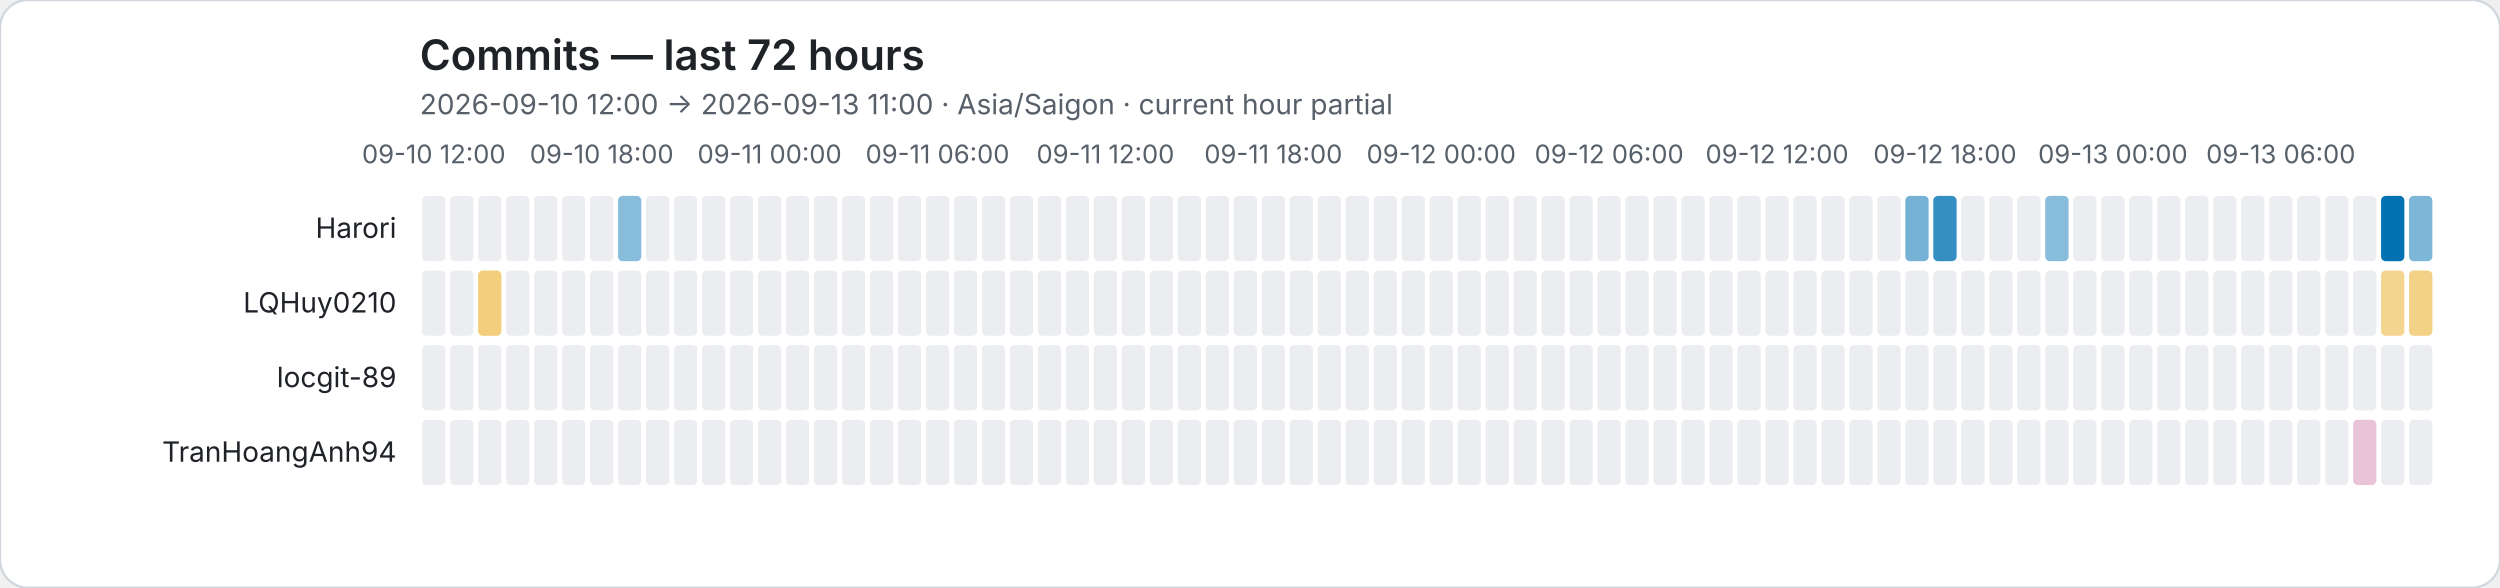
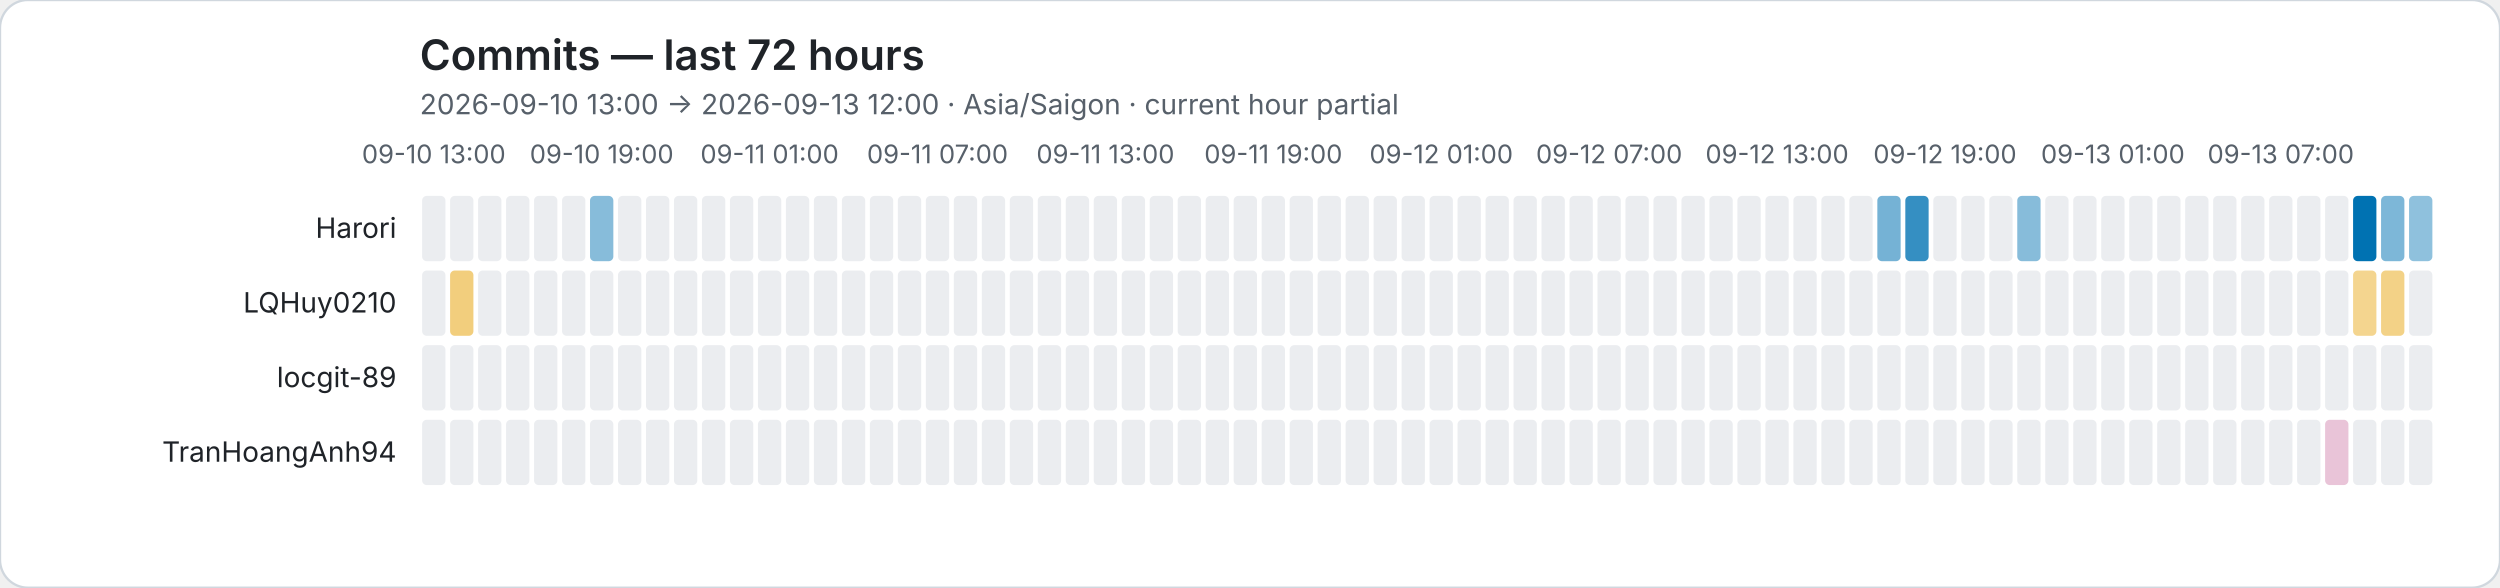
<svg xmlns="http://www.w3.org/2000/svg" role="img" viewBox="0 0 1072 252">
  <rect width="1072" height="252" rx="12" fill="#ffffff" stroke="#d0d7de" />
  <style>text{font-family:system-ui,-apple-system,BlinkMacSystemFont,"Segoe UI",sans-serif}.axis{fill:#57606a;font-size:11px}.heading{fill:#1f2328;font-size:18px;font-weight:600}.subheading{fill:#57606a;font-size:12px}.name{fill:#1f2328;font-size:12px}</style>
  <text class="heading" x="180" y="30">Commits — last 72 hours</text>
-   <text class="subheading" x="180" y="49">2026-09-10 12:00 → 2026-09-13 11:00 · Asia/Saigon · current hour partial</text>
-   <text class="axis" x="186" y="70" text-anchor="middle">09-10 12:00</text>
-   <text class="axis" x="258" y="70" text-anchor="middle">09-10 18:00</text>
-   <text class="axis" x="330" y="70" text-anchor="middle">09-11 00:00</text>
-   <text class="axis" x="402" y="70" text-anchor="middle">09-11 06:00</text>
-   <text class="axis" x="474" y="70" text-anchor="middle">09-11 12:00</text>
-   <text class="axis" x="546" y="70" text-anchor="middle">09-11 18:00</text>
-   <text class="axis" x="618" y="70" text-anchor="middle">09-12 00:00</text>
-   <text class="axis" x="690" y="70" text-anchor="middle">09-12 06:00</text>
-   <text class="axis" x="762" y="70" text-anchor="middle">09-12 12:00</text>
-   <text class="axis" x="834" y="70" text-anchor="middle">09-12 18:00</text>
-   <text class="axis" x="906" y="70" text-anchor="middle">09-13 00:00</text>
-   <text class="axis" x="978" y="70" text-anchor="middle">09-13 06:00</text>
+   <text class="subheading" x="180" y="49">2026-09-10 13:00 → 2026-09-13 12:00 · Asia/Saigon · current hour partial</text>
+   <text class="axis" x="186" y="70" text-anchor="middle">09-10 13:00</text>
+   <text class="axis" x="258" y="70" text-anchor="middle">09-10 19:00</text>
+   <text class="axis" x="330" y="70" text-anchor="middle">09-11 01:00</text>
+   <text class="axis" x="402" y="70" text-anchor="middle">09-11 07:00</text>
+   <text class="axis" x="474" y="70" text-anchor="middle">09-11 13:00</text>
+   <text class="axis" x="546" y="70" text-anchor="middle">09-11 19:00</text>
+   <text class="axis" x="618" y="70" text-anchor="middle">09-12 01:00</text>
+   <text class="axis" x="690" y="70" text-anchor="middle">09-12 07:00</text>
+   <text class="axis" x="762" y="70" text-anchor="middle">09-12 13:00</text>
+   <text class="axis" x="834" y="70" text-anchor="middle">09-12 19:00</text>
+   <text class="axis" x="906" y="70" text-anchor="middle">09-13 01:00</text>
+   <text class="axis" x="978" y="70" text-anchor="middle">09-13 07:00</text>
  <text class="name" x="170" y="102" text-anchor="end">Harori</text>
  <rect data-hour="0" x="181" y="84" width="10" height="28" rx="2" fill="#ebedf0" />
  <rect data-hour="1" x="193" y="84" width="10" height="28" rx="2" fill="#ebedf0" />
  <rect data-hour="2" x="205" y="84" width="10" height="28" rx="2" fill="#ebedf0" />
  <rect data-hour="3" x="217" y="84" width="10" height="28" rx="2" fill="#ebedf0" />
  <rect data-hour="4" x="229" y="84" width="10" height="28" rx="2" fill="#ebedf0" />
  <rect data-hour="5" x="241" y="84" width="10" height="28" rx="2" fill="#ebedf0" />
-   <rect data-hour="6" x="253" y="84" width="10" height="28" rx="2" fill="#ebedf0" />
-   <rect data-hour="7" x="265" y="84" width="10" height="28" rx="2" fill="rgba(0, 114, 178, 0.47)" />
+   <rect data-hour="6" x="253" y="84" width="10" height="28" rx="2" fill="rgba(0, 114, 178, 0.47)" />
+   <rect data-hour="7" x="265" y="84" width="10" height="28" rx="2" fill="#ebedf0" />
  <rect data-hour="8" x="277" y="84" width="10" height="28" rx="2" fill="#ebedf0" />
  <rect data-hour="9" x="289" y="84" width="10" height="28" rx="2" fill="#ebedf0" />
  <rect data-hour="10" x="301" y="84" width="10" height="28" rx="2" fill="#ebedf0" />
  <rect data-hour="11" x="313" y="84" width="10" height="28" rx="2" fill="#ebedf0" />
  <rect data-hour="12" x="325" y="84" width="10" height="28" rx="2" fill="#ebedf0" />
  <rect data-hour="13" x="337" y="84" width="10" height="28" rx="2" fill="#ebedf0" />
  <rect data-hour="14" x="349" y="84" width="10" height="28" rx="2" fill="#ebedf0" />
  <rect data-hour="15" x="361" y="84" width="10" height="28" rx="2" fill="#ebedf0" />
  <rect data-hour="16" x="373" y="84" width="10" height="28" rx="2" fill="#ebedf0" />
  <rect data-hour="17" x="385" y="84" width="10" height="28" rx="2" fill="#ebedf0" />
  <rect data-hour="18" x="397" y="84" width="10" height="28" rx="2" fill="#ebedf0" />
  <rect data-hour="19" x="409" y="84" width="10" height="28" rx="2" fill="#ebedf0" />
  <rect data-hour="20" x="421" y="84" width="10" height="28" rx="2" fill="#ebedf0" />
  <rect data-hour="21" x="433" y="84" width="10" height="28" rx="2" fill="#ebedf0" />
  <rect data-hour="22" x="445" y="84" width="10" height="28" rx="2" fill="#ebedf0" />
  <rect data-hour="23" x="457" y="84" width="10" height="28" rx="2" fill="#ebedf0" />
  <rect data-hour="24" x="469" y="84" width="10" height="28" rx="2" fill="#ebedf0" />
  <rect data-hour="25" x="481" y="84" width="10" height="28" rx="2" fill="#ebedf0" />
  <rect data-hour="26" x="493" y="84" width="10" height="28" rx="2" fill="#ebedf0" />
  <rect data-hour="27" x="505" y="84" width="10" height="28" rx="2" fill="#ebedf0" />
  <rect data-hour="28" x="517" y="84" width="10" height="28" rx="2" fill="#ebedf0" />
  <rect data-hour="29" x="529" y="84" width="10" height="28" rx="2" fill="#ebedf0" />
  <rect data-hour="30" x="541" y="84" width="10" height="28" rx="2" fill="#ebedf0" />
  <rect data-hour="31" x="553" y="84" width="10" height="28" rx="2" fill="#ebedf0" />
  <rect data-hour="32" x="565" y="84" width="10" height="28" rx="2" fill="#ebedf0" />
  <rect data-hour="33" x="577" y="84" width="10" height="28" rx="2" fill="#ebedf0" />
  <rect data-hour="34" x="589" y="84" width="10" height="28" rx="2" fill="#ebedf0" />
  <rect data-hour="35" x="601" y="84" width="10" height="28" rx="2" fill="#ebedf0" />
  <rect data-hour="36" x="613" y="84" width="10" height="28" rx="2" fill="#ebedf0" />
  <rect data-hour="37" x="625" y="84" width="10" height="28" rx="2" fill="#ebedf0" />
  <rect data-hour="38" x="637" y="84" width="10" height="28" rx="2" fill="#ebedf0" />
  <rect data-hour="39" x="649" y="84" width="10" height="28" rx="2" fill="#ebedf0" />
  <rect data-hour="40" x="661" y="84" width="10" height="28" rx="2" fill="#ebedf0" />
  <rect data-hour="41" x="673" y="84" width="10" height="28" rx="2" fill="#ebedf0" />
  <rect data-hour="42" x="685" y="84" width="10" height="28" rx="2" fill="#ebedf0" />
  <rect data-hour="43" x="697" y="84" width="10" height="28" rx="2" fill="#ebedf0" />
  <rect data-hour="44" x="709" y="84" width="10" height="28" rx="2" fill="#ebedf0" />
  <rect data-hour="45" x="721" y="84" width="10" height="28" rx="2" fill="#ebedf0" />
  <rect data-hour="46" x="733" y="84" width="10" height="28" rx="2" fill="#ebedf0" />
  <rect data-hour="47" x="745" y="84" width="10" height="28" rx="2" fill="#ebedf0" />
  <rect data-hour="48" x="757" y="84" width="10" height="28" rx="2" fill="#ebedf0" />
  <rect data-hour="49" x="769" y="84" width="10" height="28" rx="2" fill="#ebedf0" />
  <rect data-hour="50" x="781" y="84" width="10" height="28" rx="2" fill="#ebedf0" />
  <rect data-hour="51" x="793" y="84" width="10" height="28" rx="2" fill="#ebedf0" />
-   <rect data-hour="52" x="805" y="84" width="10" height="28" rx="2" fill="#ebedf0" />
-   <rect data-hour="53" x="817" y="84" width="10" height="28" rx="2" fill="rgba(0, 114, 178, 0.54)" />
-   <rect data-hour="54" x="829" y="84" width="10" height="28" rx="2" fill="rgba(0, 114, 178, 0.79)" />
+   <rect data-hour="52" x="805" y="84" width="10" height="28" rx="2" fill="rgba(0, 114, 178, 0.54)" />
+   <rect data-hour="53" x="817" y="84" width="10" height="28" rx="2" fill="rgba(0, 114, 178, 0.79)" />
+   <rect data-hour="54" x="829" y="84" width="10" height="28" rx="2" fill="#ebedf0" />
  <rect data-hour="55" x="841" y="84" width="10" height="28" rx="2" fill="#ebedf0" />
  <rect data-hour="56" x="853" y="84" width="10" height="28" rx="2" fill="#ebedf0" />
-   <rect data-hour="57" x="865" y="84" width="10" height="28" rx="2" fill="#ebedf0" />
-   <rect data-hour="58" x="877" y="84" width="10" height="28" rx="2" fill="rgba(0, 114, 178, 0.47)" />
+   <rect data-hour="57" x="865" y="84" width="10" height="28" rx="2" fill="rgba(0, 114, 178, 0.47)" />
+   <rect data-hour="58" x="877" y="84" width="10" height="28" rx="2" fill="#ebedf0" />
  <rect data-hour="59" x="889" y="84" width="10" height="28" rx="2" fill="#ebedf0" />
  <rect data-hour="60" x="901" y="84" width="10" height="28" rx="2" fill="#ebedf0" />
  <rect data-hour="61" x="913" y="84" width="10" height="28" rx="2" fill="#ebedf0" />
  <rect data-hour="62" x="925" y="84" width="10" height="28" rx="2" fill="#ebedf0" />
  <rect data-hour="63" x="937" y="84" width="10" height="28" rx="2" fill="#ebedf0" />
  <rect data-hour="64" x="949" y="84" width="10" height="28" rx="2" fill="#ebedf0" />
  <rect data-hour="65" x="961" y="84" width="10" height="28" rx="2" fill="#ebedf0" />
  <rect data-hour="66" x="973" y="84" width="10" height="28" rx="2" fill="#ebedf0" />
  <rect data-hour="67" x="985" y="84" width="10" height="28" rx="2" fill="#ebedf0" />
  <rect data-hour="68" x="997" y="84" width="10" height="28" rx="2" fill="#ebedf0" />
-   <rect data-hour="69" x="1009" y="84" width="10" height="28" rx="2" fill="#ebedf0" />
-   <rect data-hour="70" x="1021" y="84" width="10" height="28" rx="2" fill="rgba(0, 114, 178, 1.00)" />
-   <rect data-hour="71" x="1033" y="84" width="10" height="28" rx="2" fill="rgba(0, 114, 178, 0.51)" />
+   <rect data-hour="69" x="1009" y="84" width="10" height="28" rx="2" fill="rgba(0, 114, 178, 1.00)" />
+   <rect data-hour="70" x="1021" y="84" width="10" height="28" rx="2" fill="rgba(0, 114, 178, 0.51)" />
+   <rect data-hour="71" x="1033" y="84" width="10" height="28" rx="2" fill="rgba(0, 114, 178, 0.44)" />
  <text class="name" x="170" y="134" text-anchor="end">LQHuy0210</text>
  <rect data-hour="0" x="181" y="116" width="10" height="28" rx="2" fill="#ebedf0" />
-   <rect data-hour="1" x="193" y="116" width="10" height="28" rx="2" fill="#ebedf0" />
-   <rect data-hour="2" x="205" y="116" width="10" height="28" rx="2" fill="rgba(230, 159, 0, 0.51)" />
+   <rect data-hour="1" x="193" y="116" width="10" height="28" rx="2" fill="rgba(230, 159, 0, 0.51)" />
+   <rect data-hour="2" x="205" y="116" width="10" height="28" rx="2" fill="#ebedf0" />
  <rect data-hour="3" x="217" y="116" width="10" height="28" rx="2" fill="#ebedf0" />
  <rect data-hour="4" x="229" y="116" width="10" height="28" rx="2" fill="#ebedf0" />
  <rect data-hour="5" x="241" y="116" width="10" height="28" rx="2" fill="#ebedf0" />
  <rect data-hour="6" x="253" y="116" width="10" height="28" rx="2" fill="#ebedf0" />
  <rect data-hour="7" x="265" y="116" width="10" height="28" rx="2" fill="#ebedf0" />
  <rect data-hour="8" x="277" y="116" width="10" height="28" rx="2" fill="#ebedf0" />
  <rect data-hour="9" x="289" y="116" width="10" height="28" rx="2" fill="#ebedf0" />
  <rect data-hour="10" x="301" y="116" width="10" height="28" rx="2" fill="#ebedf0" />
  <rect data-hour="11" x="313" y="116" width="10" height="28" rx="2" fill="#ebedf0" />
  <rect data-hour="12" x="325" y="116" width="10" height="28" rx="2" fill="#ebedf0" />
  <rect data-hour="13" x="337" y="116" width="10" height="28" rx="2" fill="#ebedf0" />
  <rect data-hour="14" x="349" y="116" width="10" height="28" rx="2" fill="#ebedf0" />
  <rect data-hour="15" x="361" y="116" width="10" height="28" rx="2" fill="#ebedf0" />
  <rect data-hour="16" x="373" y="116" width="10" height="28" rx="2" fill="#ebedf0" />
  <rect data-hour="17" x="385" y="116" width="10" height="28" rx="2" fill="#ebedf0" />
  <rect data-hour="18" x="397" y="116" width="10" height="28" rx="2" fill="#ebedf0" />
  <rect data-hour="19" x="409" y="116" width="10" height="28" rx="2" fill="#ebedf0" />
  <rect data-hour="20" x="421" y="116" width="10" height="28" rx="2" fill="#ebedf0" />
  <rect data-hour="21" x="433" y="116" width="10" height="28" rx="2" fill="#ebedf0" />
  <rect data-hour="22" x="445" y="116" width="10" height="28" rx="2" fill="#ebedf0" />
  <rect data-hour="23" x="457" y="116" width="10" height="28" rx="2" fill="#ebedf0" />
  <rect data-hour="24" x="469" y="116" width="10" height="28" rx="2" fill="#ebedf0" />
  <rect data-hour="25" x="481" y="116" width="10" height="28" rx="2" fill="#ebedf0" />
  <rect data-hour="26" x="493" y="116" width="10" height="28" rx="2" fill="#ebedf0" />
  <rect data-hour="27" x="505" y="116" width="10" height="28" rx="2" fill="#ebedf0" />
  <rect data-hour="28" x="517" y="116" width="10" height="28" rx="2" fill="#ebedf0" />
  <rect data-hour="29" x="529" y="116" width="10" height="28" rx="2" fill="#ebedf0" />
  <rect data-hour="30" x="541" y="116" width="10" height="28" rx="2" fill="#ebedf0" />
  <rect data-hour="31" x="553" y="116" width="10" height="28" rx="2" fill="#ebedf0" />
  <rect data-hour="32" x="565" y="116" width="10" height="28" rx="2" fill="#ebedf0" />
  <rect data-hour="33" x="577" y="116" width="10" height="28" rx="2" fill="#ebedf0" />
  <rect data-hour="34" x="589" y="116" width="10" height="28" rx="2" fill="#ebedf0" />
  <rect data-hour="35" x="601" y="116" width="10" height="28" rx="2" fill="#ebedf0" />
  <rect data-hour="36" x="613" y="116" width="10" height="28" rx="2" fill="#ebedf0" />
  <rect data-hour="37" x="625" y="116" width="10" height="28" rx="2" fill="#ebedf0" />
  <rect data-hour="38" x="637" y="116" width="10" height="28" rx="2" fill="#ebedf0" />
  <rect data-hour="39" x="649" y="116" width="10" height="28" rx="2" fill="#ebedf0" />
  <rect data-hour="40" x="661" y="116" width="10" height="28" rx="2" fill="#ebedf0" />
  <rect data-hour="41" x="673" y="116" width="10" height="28" rx="2" fill="#ebedf0" />
  <rect data-hour="42" x="685" y="116" width="10" height="28" rx="2" fill="#ebedf0" />
  <rect data-hour="43" x="697" y="116" width="10" height="28" rx="2" fill="#ebedf0" />
  <rect data-hour="44" x="709" y="116" width="10" height="28" rx="2" fill="#ebedf0" />
  <rect data-hour="45" x="721" y="116" width="10" height="28" rx="2" fill="#ebedf0" />
  <rect data-hour="46" x="733" y="116" width="10" height="28" rx="2" fill="#ebedf0" />
  <rect data-hour="47" x="745" y="116" width="10" height="28" rx="2" fill="#ebedf0" />
  <rect data-hour="48" x="757" y="116" width="10" height="28" rx="2" fill="#ebedf0" />
  <rect data-hour="49" x="769" y="116" width="10" height="28" rx="2" fill="#ebedf0" />
  <rect data-hour="50" x="781" y="116" width="10" height="28" rx="2" fill="#ebedf0" />
  <rect data-hour="51" x="793" y="116" width="10" height="28" rx="2" fill="#ebedf0" />
  <rect data-hour="52" x="805" y="116" width="10" height="28" rx="2" fill="#ebedf0" />
  <rect data-hour="53" x="817" y="116" width="10" height="28" rx="2" fill="#ebedf0" />
  <rect data-hour="54" x="829" y="116" width="10" height="28" rx="2" fill="#ebedf0" />
  <rect data-hour="55" x="841" y="116" width="10" height="28" rx="2" fill="#ebedf0" />
  <rect data-hour="56" x="853" y="116" width="10" height="28" rx="2" fill="#ebedf0" />
  <rect data-hour="57" x="865" y="116" width="10" height="28" rx="2" fill="#ebedf0" />
  <rect data-hour="58" x="877" y="116" width="10" height="28" rx="2" fill="#ebedf0" />
  <rect data-hour="59" x="889" y="116" width="10" height="28" rx="2" fill="#ebedf0" />
  <rect data-hour="60" x="901" y="116" width="10" height="28" rx="2" fill="#ebedf0" />
  <rect data-hour="61" x="913" y="116" width="10" height="28" rx="2" fill="#ebedf0" />
  <rect data-hour="62" x="925" y="116" width="10" height="28" rx="2" fill="#ebedf0" />
  <rect data-hour="63" x="937" y="116" width="10" height="28" rx="2" fill="#ebedf0" />
  <rect data-hour="64" x="949" y="116" width="10" height="28" rx="2" fill="#ebedf0" />
  <rect data-hour="65" x="961" y="116" width="10" height="28" rx="2" fill="#ebedf0" />
  <rect data-hour="66" x="973" y="116" width="10" height="28" rx="2" fill="#ebedf0" />
  <rect data-hour="67" x="985" y="116" width="10" height="28" rx="2" fill="#ebedf0" />
  <rect data-hour="68" x="997" y="116" width="10" height="28" rx="2" fill="#ebedf0" />
-   <rect data-hour="69" x="1009" y="116" width="10" height="28" rx="2" fill="#ebedf0" />
-   <rect data-hour="70" x="1021" y="116" width="10" height="28" rx="2" fill="rgba(230, 159, 0, 0.44)" />
-   <rect data-hour="71" x="1033" y="116" width="10" height="28" rx="2" fill="rgba(230, 159, 0, 0.47)" />
+   <rect data-hour="69" x="1009" y="116" width="10" height="28" rx="2" fill="rgba(230, 159, 0, 0.44)" />
+   <rect data-hour="70" x="1021" y="116" width="10" height="28" rx="2" fill="rgba(230, 159, 0, 0.47)" />
+   <rect data-hour="71" x="1033" y="116" width="10" height="28" rx="2" fill="#ebedf0" />
  <text class="name" x="170" y="166" text-anchor="end">locgit-89</text>
  <rect data-hour="0" x="181" y="148" width="10" height="28" rx="2" fill="#ebedf0" />
  <rect data-hour="1" x="193" y="148" width="10" height="28" rx="2" fill="#ebedf0" />
  <rect data-hour="2" x="205" y="148" width="10" height="28" rx="2" fill="#ebedf0" />
  <rect data-hour="3" x="217" y="148" width="10" height="28" rx="2" fill="#ebedf0" />
  <rect data-hour="4" x="229" y="148" width="10" height="28" rx="2" fill="#ebedf0" />
  <rect data-hour="5" x="241" y="148" width="10" height="28" rx="2" fill="#ebedf0" />
  <rect data-hour="6" x="253" y="148" width="10" height="28" rx="2" fill="#ebedf0" />
  <rect data-hour="7" x="265" y="148" width="10" height="28" rx="2" fill="#ebedf0" />
  <rect data-hour="8" x="277" y="148" width="10" height="28" rx="2" fill="#ebedf0" />
  <rect data-hour="9" x="289" y="148" width="10" height="28" rx="2" fill="#ebedf0" />
  <rect data-hour="10" x="301" y="148" width="10" height="28" rx="2" fill="#ebedf0" />
  <rect data-hour="11" x="313" y="148" width="10" height="28" rx="2" fill="#ebedf0" />
  <rect data-hour="12" x="325" y="148" width="10" height="28" rx="2" fill="#ebedf0" />
  <rect data-hour="13" x="337" y="148" width="10" height="28" rx="2" fill="#ebedf0" />
  <rect data-hour="14" x="349" y="148" width="10" height="28" rx="2" fill="#ebedf0" />
  <rect data-hour="15" x="361" y="148" width="10" height="28" rx="2" fill="#ebedf0" />
  <rect data-hour="16" x="373" y="148" width="10" height="28" rx="2" fill="#ebedf0" />
  <rect data-hour="17" x="385" y="148" width="10" height="28" rx="2" fill="#ebedf0" />
  <rect data-hour="18" x="397" y="148" width="10" height="28" rx="2" fill="#ebedf0" />
  <rect data-hour="19" x="409" y="148" width="10" height="28" rx="2" fill="#ebedf0" />
  <rect data-hour="20" x="421" y="148" width="10" height="28" rx="2" fill="#ebedf0" />
  <rect data-hour="21" x="433" y="148" width="10" height="28" rx="2" fill="#ebedf0" />
  <rect data-hour="22" x="445" y="148" width="10" height="28" rx="2" fill="#ebedf0" />
  <rect data-hour="23" x="457" y="148" width="10" height="28" rx="2" fill="#ebedf0" />
  <rect data-hour="24" x="469" y="148" width="10" height="28" rx="2" fill="#ebedf0" />
  <rect data-hour="25" x="481" y="148" width="10" height="28" rx="2" fill="#ebedf0" />
  <rect data-hour="26" x="493" y="148" width="10" height="28" rx="2" fill="#ebedf0" />
  <rect data-hour="27" x="505" y="148" width="10" height="28" rx="2" fill="#ebedf0" />
  <rect data-hour="28" x="517" y="148" width="10" height="28" rx="2" fill="#ebedf0" />
  <rect data-hour="29" x="529" y="148" width="10" height="28" rx="2" fill="#ebedf0" />
  <rect data-hour="30" x="541" y="148" width="10" height="28" rx="2" fill="#ebedf0" />
  <rect data-hour="31" x="553" y="148" width="10" height="28" rx="2" fill="#ebedf0" />
  <rect data-hour="32" x="565" y="148" width="10" height="28" rx="2" fill="#ebedf0" />
  <rect data-hour="33" x="577" y="148" width="10" height="28" rx="2" fill="#ebedf0" />
  <rect data-hour="34" x="589" y="148" width="10" height="28" rx="2" fill="#ebedf0" />
  <rect data-hour="35" x="601" y="148" width="10" height="28" rx="2" fill="#ebedf0" />
  <rect data-hour="36" x="613" y="148" width="10" height="28" rx="2" fill="#ebedf0" />
  <rect data-hour="37" x="625" y="148" width="10" height="28" rx="2" fill="#ebedf0" />
  <rect data-hour="38" x="637" y="148" width="10" height="28" rx="2" fill="#ebedf0" />
  <rect data-hour="39" x="649" y="148" width="10" height="28" rx="2" fill="#ebedf0" />
  <rect data-hour="40" x="661" y="148" width="10" height="28" rx="2" fill="#ebedf0" />
  <rect data-hour="41" x="673" y="148" width="10" height="28" rx="2" fill="#ebedf0" />
  <rect data-hour="42" x="685" y="148" width="10" height="28" rx="2" fill="#ebedf0" />
  <rect data-hour="43" x="697" y="148" width="10" height="28" rx="2" fill="#ebedf0" />
  <rect data-hour="44" x="709" y="148" width="10" height="28" rx="2" fill="#ebedf0" />
  <rect data-hour="45" x="721" y="148" width="10" height="28" rx="2" fill="#ebedf0" />
  <rect data-hour="46" x="733" y="148" width="10" height="28" rx="2" fill="#ebedf0" />
  <rect data-hour="47" x="745" y="148" width="10" height="28" rx="2" fill="#ebedf0" />
  <rect data-hour="48" x="757" y="148" width="10" height="28" rx="2" fill="#ebedf0" />
  <rect data-hour="49" x="769" y="148" width="10" height="28" rx="2" fill="#ebedf0" />
  <rect data-hour="50" x="781" y="148" width="10" height="28" rx="2" fill="#ebedf0" />
  <rect data-hour="51" x="793" y="148" width="10" height="28" rx="2" fill="#ebedf0" />
  <rect data-hour="52" x="805" y="148" width="10" height="28" rx="2" fill="#ebedf0" />
  <rect data-hour="53" x="817" y="148" width="10" height="28" rx="2" fill="#ebedf0" />
  <rect data-hour="54" x="829" y="148" width="10" height="28" rx="2" fill="#ebedf0" />
  <rect data-hour="55" x="841" y="148" width="10" height="28" rx="2" fill="#ebedf0" />
  <rect data-hour="56" x="853" y="148" width="10" height="28" rx="2" fill="#ebedf0" />
  <rect data-hour="57" x="865" y="148" width="10" height="28" rx="2" fill="#ebedf0" />
  <rect data-hour="58" x="877" y="148" width="10" height="28" rx="2" fill="#ebedf0" />
  <rect data-hour="59" x="889" y="148" width="10" height="28" rx="2" fill="#ebedf0" />
  <rect data-hour="60" x="901" y="148" width="10" height="28" rx="2" fill="#ebedf0" />
  <rect data-hour="61" x="913" y="148" width="10" height="28" rx="2" fill="#ebedf0" />
  <rect data-hour="62" x="925" y="148" width="10" height="28" rx="2" fill="#ebedf0" />
  <rect data-hour="63" x="937" y="148" width="10" height="28" rx="2" fill="#ebedf0" />
  <rect data-hour="64" x="949" y="148" width="10" height="28" rx="2" fill="#ebedf0" />
  <rect data-hour="65" x="961" y="148" width="10" height="28" rx="2" fill="#ebedf0" />
  <rect data-hour="66" x="973" y="148" width="10" height="28" rx="2" fill="#ebedf0" />
  <rect data-hour="67" x="985" y="148" width="10" height="28" rx="2" fill="#ebedf0" />
  <rect data-hour="68" x="997" y="148" width="10" height="28" rx="2" fill="#ebedf0" />
  <rect data-hour="69" x="1009" y="148" width="10" height="28" rx="2" fill="#ebedf0" />
  <rect data-hour="70" x="1021" y="148" width="10" height="28" rx="2" fill="#ebedf0" />
  <rect data-hour="71" x="1033" y="148" width="10" height="28" rx="2" fill="#ebedf0" />
  <text class="name" x="170" y="198" text-anchor="end">TranHoangAnh94</text>
  <rect data-hour="0" x="181" y="180" width="10" height="28" rx="2" fill="#ebedf0" />
  <rect data-hour="1" x="193" y="180" width="10" height="28" rx="2" fill="#ebedf0" />
  <rect data-hour="2" x="205" y="180" width="10" height="28" rx="2" fill="#ebedf0" />
  <rect data-hour="3" x="217" y="180" width="10" height="28" rx="2" fill="#ebedf0" />
  <rect data-hour="4" x="229" y="180" width="10" height="28" rx="2" fill="#ebedf0" />
  <rect data-hour="5" x="241" y="180" width="10" height="28" rx="2" fill="#ebedf0" />
  <rect data-hour="6" x="253" y="180" width="10" height="28" rx="2" fill="#ebedf0" />
  <rect data-hour="7" x="265" y="180" width="10" height="28" rx="2" fill="#ebedf0" />
  <rect data-hour="8" x="277" y="180" width="10" height="28" rx="2" fill="#ebedf0" />
  <rect data-hour="9" x="289" y="180" width="10" height="28" rx="2" fill="#ebedf0" />
  <rect data-hour="10" x="301" y="180" width="10" height="28" rx="2" fill="#ebedf0" />
  <rect data-hour="11" x="313" y="180" width="10" height="28" rx="2" fill="#ebedf0" />
  <rect data-hour="12" x="325" y="180" width="10" height="28" rx="2" fill="#ebedf0" />
  <rect data-hour="13" x="337" y="180" width="10" height="28" rx="2" fill="#ebedf0" />
  <rect data-hour="14" x="349" y="180" width="10" height="28" rx="2" fill="#ebedf0" />
  <rect data-hour="15" x="361" y="180" width="10" height="28" rx="2" fill="#ebedf0" />
  <rect data-hour="16" x="373" y="180" width="10" height="28" rx="2" fill="#ebedf0" />
  <rect data-hour="17" x="385" y="180" width="10" height="28" rx="2" fill="#ebedf0" />
  <rect data-hour="18" x="397" y="180" width="10" height="28" rx="2" fill="#ebedf0" />
  <rect data-hour="19" x="409" y="180" width="10" height="28" rx="2" fill="#ebedf0" />
  <rect data-hour="20" x="421" y="180" width="10" height="28" rx="2" fill="#ebedf0" />
  <rect data-hour="21" x="433" y="180" width="10" height="28" rx="2" fill="#ebedf0" />
  <rect data-hour="22" x="445" y="180" width="10" height="28" rx="2" fill="#ebedf0" />
  <rect data-hour="23" x="457" y="180" width="10" height="28" rx="2" fill="#ebedf0" />
  <rect data-hour="24" x="469" y="180" width="10" height="28" rx="2" fill="#ebedf0" />
  <rect data-hour="25" x="481" y="180" width="10" height="28" rx="2" fill="#ebedf0" />
  <rect data-hour="26" x="493" y="180" width="10" height="28" rx="2" fill="#ebedf0" />
  <rect data-hour="27" x="505" y="180" width="10" height="28" rx="2" fill="#ebedf0" />
  <rect data-hour="28" x="517" y="180" width="10" height="28" rx="2" fill="#ebedf0" />
  <rect data-hour="29" x="529" y="180" width="10" height="28" rx="2" fill="#ebedf0" />
  <rect data-hour="30" x="541" y="180" width="10" height="28" rx="2" fill="#ebedf0" />
  <rect data-hour="31" x="553" y="180" width="10" height="28" rx="2" fill="#ebedf0" />
  <rect data-hour="32" x="565" y="180" width="10" height="28" rx="2" fill="#ebedf0" />
  <rect data-hour="33" x="577" y="180" width="10" height="28" rx="2" fill="#ebedf0" />
  <rect data-hour="34" x="589" y="180" width="10" height="28" rx="2" fill="#ebedf0" />
  <rect data-hour="35" x="601" y="180" width="10" height="28" rx="2" fill="#ebedf0" />
  <rect data-hour="36" x="613" y="180" width="10" height="28" rx="2" fill="#ebedf0" />
  <rect data-hour="37" x="625" y="180" width="10" height="28" rx="2" fill="#ebedf0" />
  <rect data-hour="38" x="637" y="180" width="10" height="28" rx="2" fill="#ebedf0" />
  <rect data-hour="39" x="649" y="180" width="10" height="28" rx="2" fill="#ebedf0" />
  <rect data-hour="40" x="661" y="180" width="10" height="28" rx="2" fill="#ebedf0" />
  <rect data-hour="41" x="673" y="180" width="10" height="28" rx="2" fill="#ebedf0" />
  <rect data-hour="42" x="685" y="180" width="10" height="28" rx="2" fill="#ebedf0" />
  <rect data-hour="43" x="697" y="180" width="10" height="28" rx="2" fill="#ebedf0" />
  <rect data-hour="44" x="709" y="180" width="10" height="28" rx="2" fill="#ebedf0" />
  <rect data-hour="45" x="721" y="180" width="10" height="28" rx="2" fill="#ebedf0" />
  <rect data-hour="46" x="733" y="180" width="10" height="28" rx="2" fill="#ebedf0" />
  <rect data-hour="47" x="745" y="180" width="10" height="28" rx="2" fill="#ebedf0" />
  <rect data-hour="48" x="757" y="180" width="10" height="28" rx="2" fill="#ebedf0" />
  <rect data-hour="49" x="769" y="180" width="10" height="28" rx="2" fill="#ebedf0" />
  <rect data-hour="50" x="781" y="180" width="10" height="28" rx="2" fill="#ebedf0" />
  <rect data-hour="51" x="793" y="180" width="10" height="28" rx="2" fill="#ebedf0" />
  <rect data-hour="52" x="805" y="180" width="10" height="28" rx="2" fill="#ebedf0" />
  <rect data-hour="53" x="817" y="180" width="10" height="28" rx="2" fill="#ebedf0" />
  <rect data-hour="54" x="829" y="180" width="10" height="28" rx="2" fill="#ebedf0" />
  <rect data-hour="55" x="841" y="180" width="10" height="28" rx="2" fill="#ebedf0" />
  <rect data-hour="56" x="853" y="180" width="10" height="28" rx="2" fill="#ebedf0" />
  <rect data-hour="57" x="865" y="180" width="10" height="28" rx="2" fill="#ebedf0" />
  <rect data-hour="58" x="877" y="180" width="10" height="28" rx="2" fill="#ebedf0" />
  <rect data-hour="59" x="889" y="180" width="10" height="28" rx="2" fill="#ebedf0" />
  <rect data-hour="60" x="901" y="180" width="10" height="28" rx="2" fill="#ebedf0" />
  <rect data-hour="61" x="913" y="180" width="10" height="28" rx="2" fill="#ebedf0" />
  <rect data-hour="62" x="925" y="180" width="10" height="28" rx="2" fill="#ebedf0" />
  <rect data-hour="63" x="937" y="180" width="10" height="28" rx="2" fill="#ebedf0" />
  <rect data-hour="64" x="949" y="180" width="10" height="28" rx="2" fill="#ebedf0" />
  <rect data-hour="65" x="961" y="180" width="10" height="28" rx="2" fill="#ebedf0" />
  <rect data-hour="66" x="973" y="180" width="10" height="28" rx="2" fill="#ebedf0" />
  <rect data-hour="67" x="985" y="180" width="10" height="28" rx="2" fill="#ebedf0" />
-   <rect data-hour="68" x="997" y="180" width="10" height="28" rx="2" fill="#ebedf0" />
-   <rect data-hour="69" x="1009" y="180" width="10" height="28" rx="2" fill="rgba(204, 121, 167, 0.44)" />
+   <rect data-hour="68" x="997" y="180" width="10" height="28" rx="2" fill="rgba(204, 121, 167, 0.44)" />
+   <rect data-hour="69" x="1009" y="180" width="10" height="28" rx="2" fill="#ebedf0" />
  <rect data-hour="70" x="1021" y="180" width="10" height="28" rx="2" fill="#ebedf0" />
  <rect data-hour="71" x="1033" y="180" width="10" height="28" rx="2" fill="#ebedf0" />
</svg>
